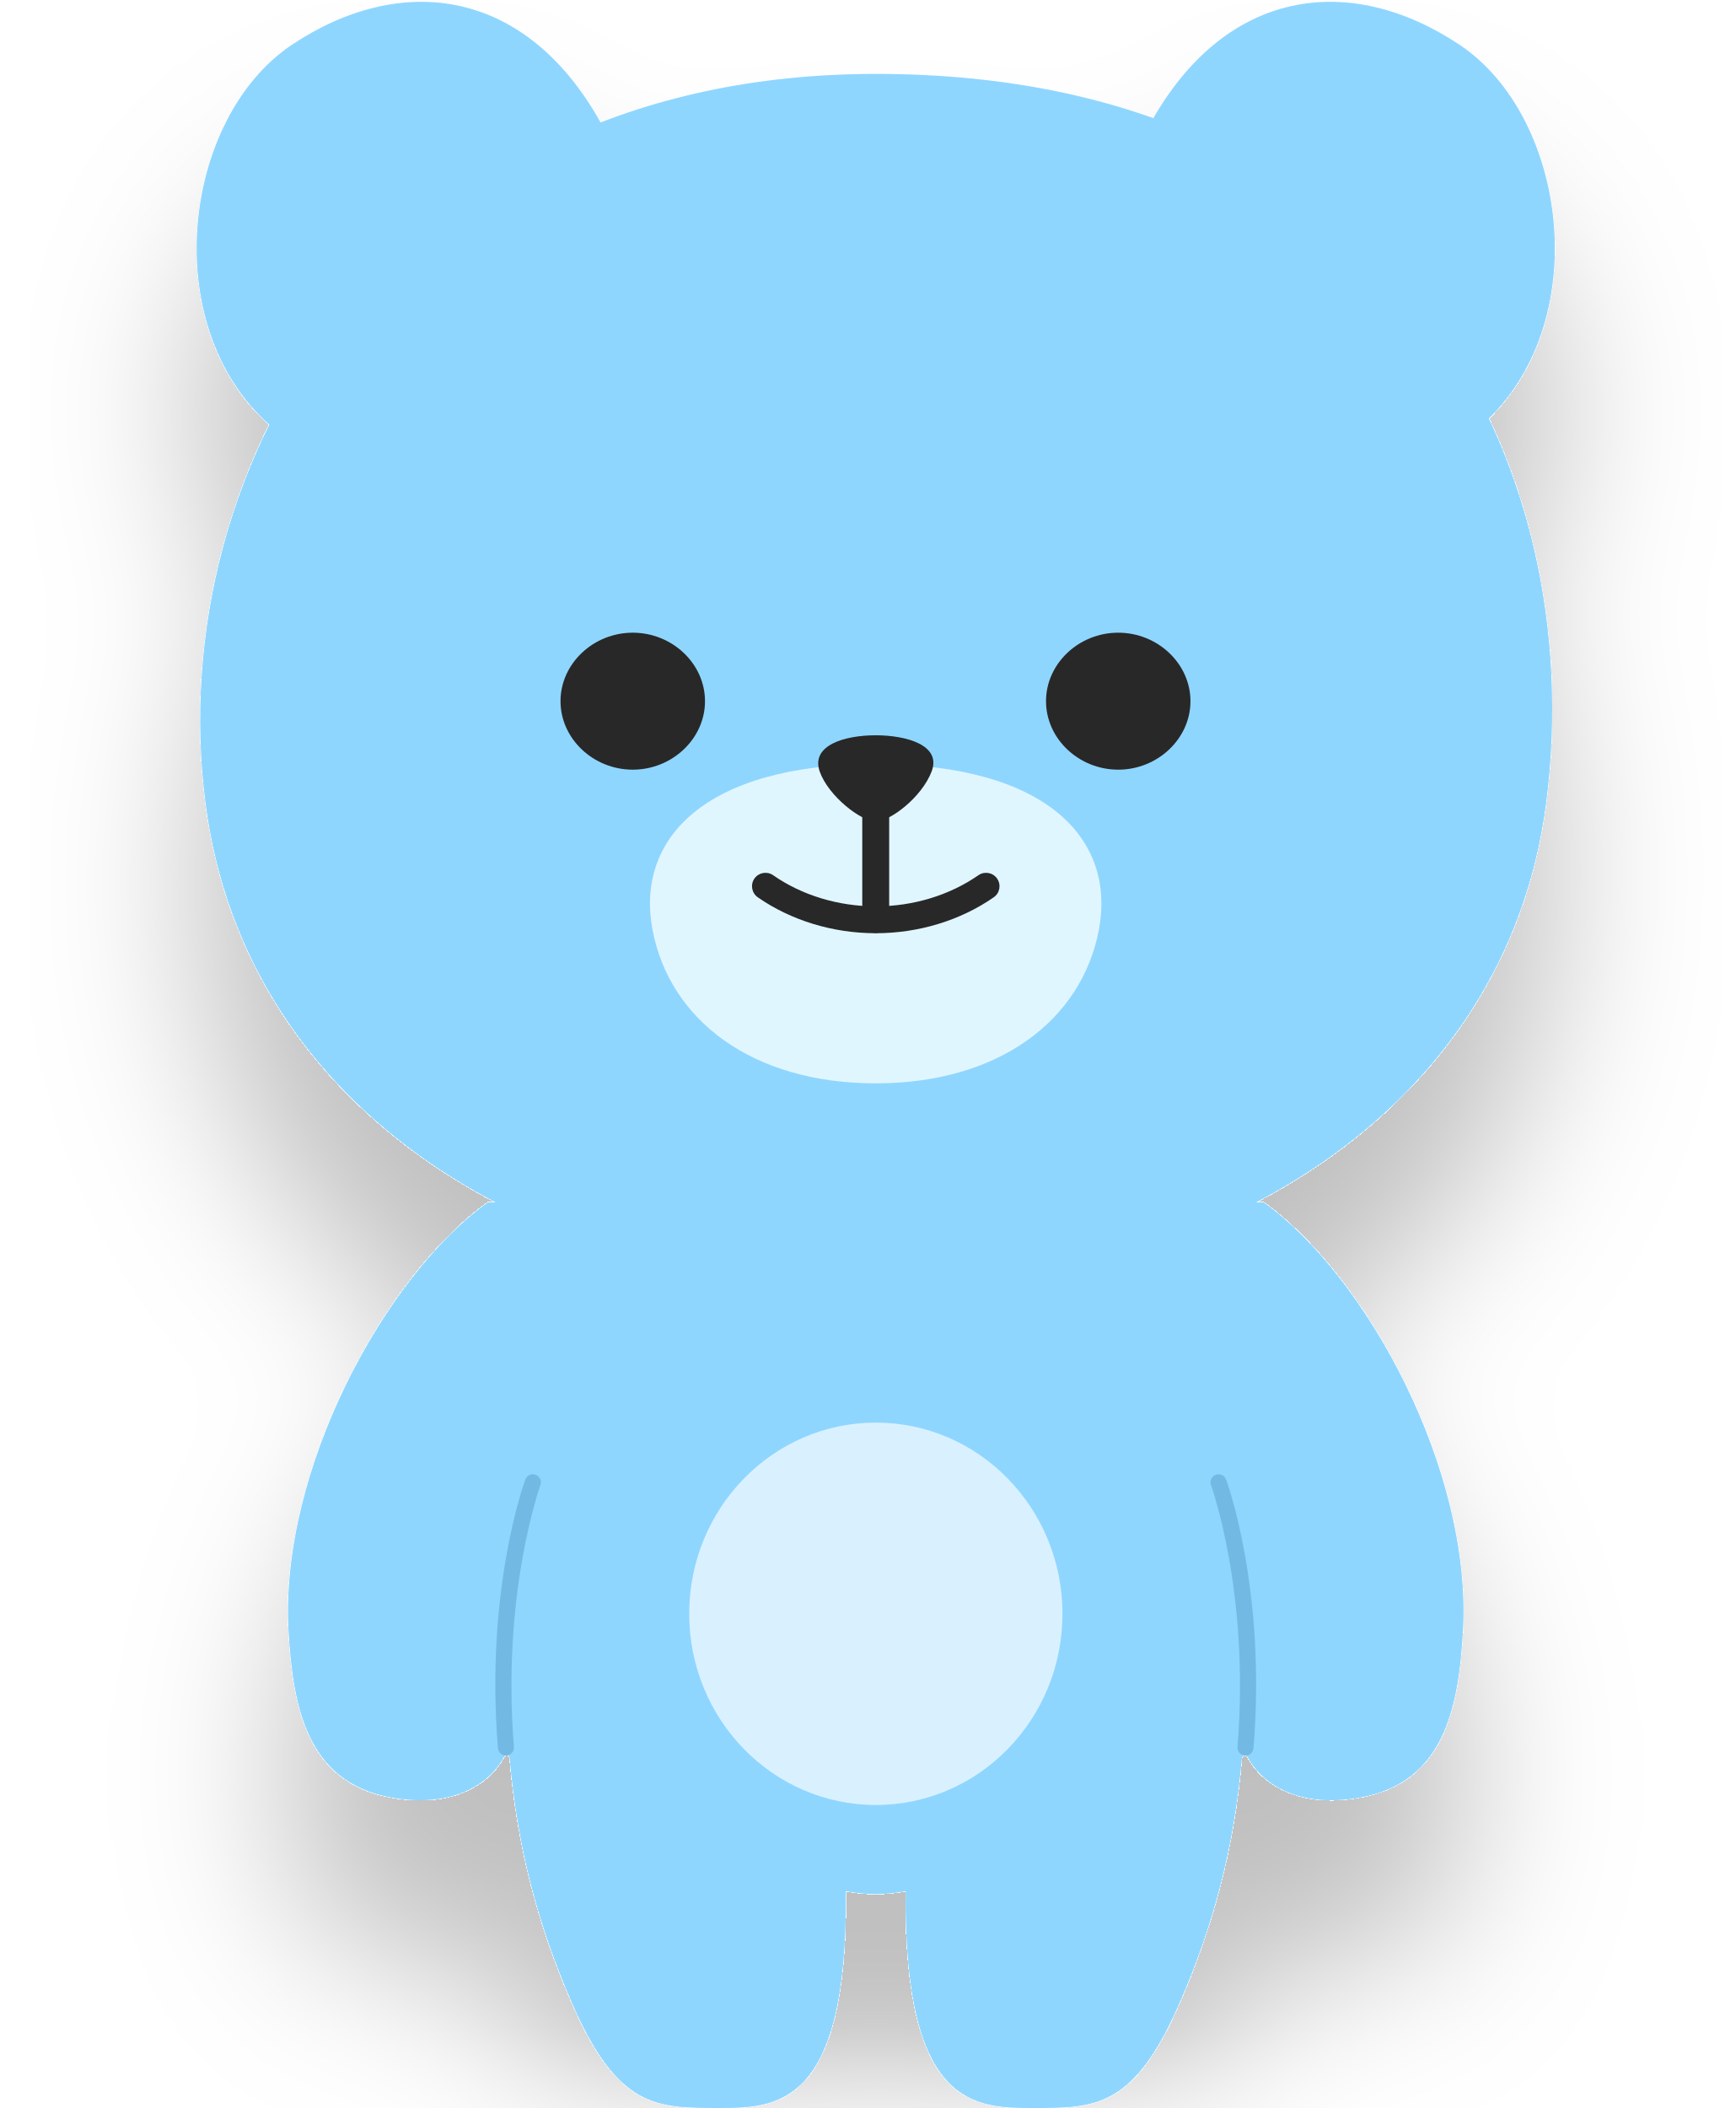
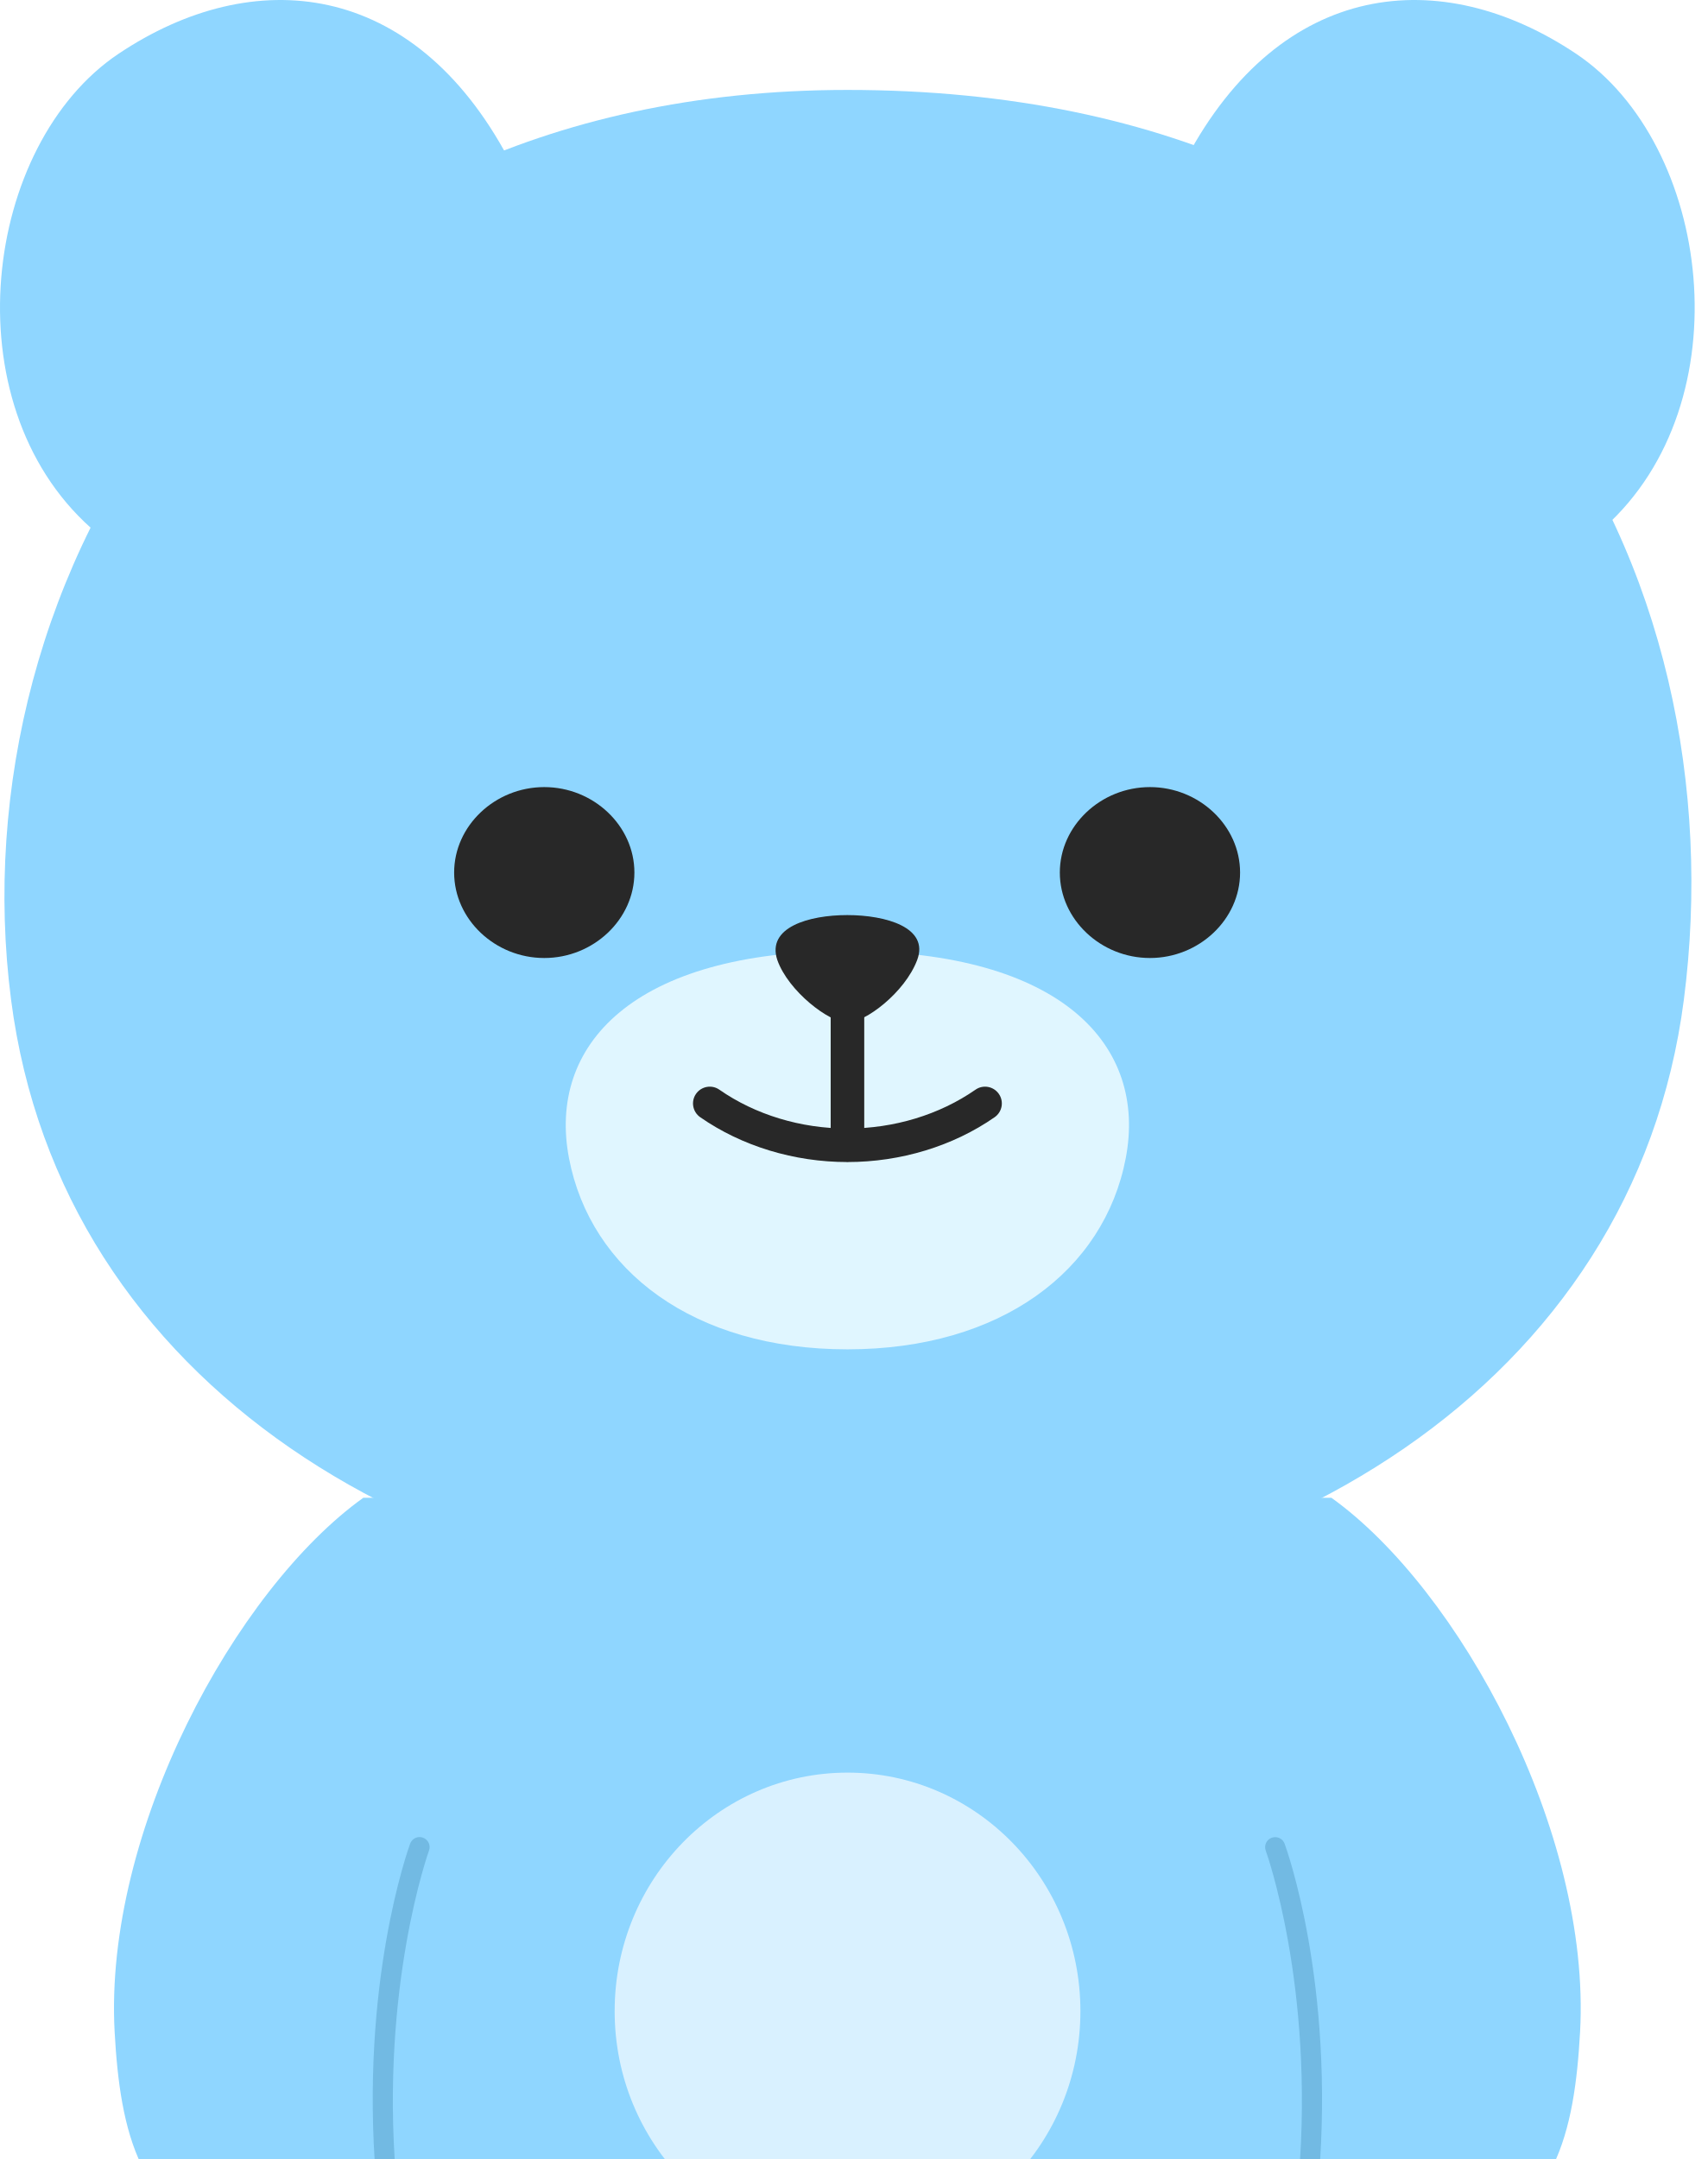
- <svg xmlns="http://www.w3.org/2000/svg" width="42" height="51" viewBox="0 0 42 51" fill="none">
-   <g filter="url(#filter0_d_1809_13696)">
-     <path d="M30.578 29.088H11.803C9.32 30.868 6.767 35.568 6.981 39.45C7.087 41.348 7.454 43.118 9.455 43.487C11.031 43.775 11.89 43.091 12.199 42.505C12.23 42.443 12.323 42.464 12.33 42.532C12.525 44.761 13.039 46.605 13.815 48.406C14.933 51 15.868 50.998 17.367 51C18.782 51 20.51 51 20.467 45.756C20.739 45.802 20.931 45.825 21.19 45.825C21.449 45.825 21.64 45.802 21.912 45.756C21.869 51 23.597 51.001 25.012 51C26.511 51 27.447 51 28.564 48.406C29.341 46.605 29.854 44.761 30.049 42.532C30.056 42.464 30.148 42.443 30.181 42.505C30.489 43.091 31.348 43.777 32.924 43.487C34.925 43.12 35.292 41.348 35.398 39.45C35.614 35.568 33.059 30.868 30.576 29.088H30.578Z" fill="#8FD6FF" />
-     <path d="M21.192 43.669C23.685 43.669 25.707 41.598 25.707 39.043C25.707 36.489 23.685 34.418 21.192 34.418C18.698 34.418 16.676 36.489 16.676 39.043C16.676 41.598 18.698 43.669 21.192 43.669Z" fill="#D9F1FF" />
-     <path d="M12.242 42.473C12.141 42.473 12.056 42.397 12.048 42.294C11.737 38.501 12.671 35.904 12.71 35.795C12.748 35.694 12.86 35.642 12.96 35.679C13.061 35.717 13.114 35.829 13.076 35.929C13.067 35.955 12.132 38.559 12.435 42.261C12.445 42.369 12.364 42.463 12.257 42.472C12.252 42.472 12.247 42.472 12.242 42.472V42.473Z" fill="#72BAE3" />
-     <path d="M30.136 42.473C30.136 42.473 30.125 42.473 30.12 42.473C30.012 42.464 29.933 42.37 29.942 42.263C30.246 38.555 29.311 35.956 29.301 35.931C29.264 35.829 29.316 35.717 29.417 35.681C29.519 35.644 29.631 35.695 29.667 35.797C29.707 35.904 30.64 38.502 30.329 42.295C30.322 42.397 30.236 42.475 30.136 42.475V42.473Z" fill="#72BAE3" />
-     <path d="M21.191 1.788C33.894 1.788 38.464 11.281 37.41 19.43C36.443 26.906 29.344 31.211 21.191 31.211C13.038 31.211 5.939 26.907 4.972 19.43C3.918 11.281 9.35 1.788 21.191 1.788Z" fill="#8FD6FF" />
-     <path d="M6.521 10.282C3.79 7.845 4.436 2.842 7.057 1.087C9.68 -0.669 12.774 -0.345 14.62 3.123" fill="#8FD6FF" />
-     <path d="M35.858 10.282C38.588 7.845 37.942 2.842 35.321 1.087C32.698 -0.669 29.604 -0.345 27.758 3.123" fill="#8FD6FF" />
-     <path d="M21.188 26.21C24.17 26.21 26.168 24.682 26.586 22.504C27.003 20.325 25.362 18.486 21.188 18.486C17.013 18.486 15.372 20.325 15.79 22.504C16.207 24.683 18.205 26.21 21.188 26.21Z" fill="#E0F6FF" />
-     <path d="M21.187 17.789C21.931 17.789 22.781 18.027 22.543 18.66C22.303 19.294 21.533 19.874 21.187 19.874C20.841 19.874 20.044 19.267 19.831 18.66C19.619 18.027 20.442 17.789 21.187 17.789Z" fill="#282828" />
-     <path d="M15.31 18.621C16.264 18.621 17.058 17.872 17.058 16.964C17.058 16.056 16.264 15.307 15.31 15.307C14.356 15.307 13.562 16.056 13.562 16.964C13.562 17.872 14.356 18.621 15.31 18.621Z" fill="#282828" />
-     <path d="M27.056 18.621C28.01 18.621 28.804 17.872 28.804 16.964C28.804 16.056 28.01 15.307 27.056 15.307C26.102 15.307 25.309 16.056 25.309 16.964C25.309 17.872 26.102 18.621 27.056 18.621Z" fill="#282828" />
-     <path d="M21.189 22.57C21.009 22.57 20.863 22.425 20.863 22.245V19.744C20.863 19.564 21.009 19.419 21.189 19.419C21.368 19.419 21.514 19.564 21.514 19.744V22.245C21.514 22.425 21.368 22.57 21.189 22.57Z" fill="#282828" />
-     <path d="M21.19 22.578C20.154 22.578 19.14 22.269 18.334 21.708C18.187 21.605 18.151 21.402 18.254 21.255C18.357 21.108 18.56 21.072 18.707 21.175C19.403 21.66 20.285 21.928 21.19 21.928C22.094 21.928 22.975 21.66 23.673 21.175C23.82 21.072 24.023 21.108 24.125 21.255C24.228 21.402 24.192 21.605 24.045 21.708C23.239 22.269 22.226 22.578 21.19 22.578Z" fill="#282828" />
-   </g>
-   <defs>
-     <filter id="filter0_d_1809_13696" x="0.758" y="0.045" width="40.863" height="58.955" filterUnits="userSpaceOnUse" color-interpolation-filters="sRGB">
-       <feFlood flood-opacity="0" result="BackgroundImageFix" />
-       <feColorMatrix in="SourceAlpha" type="matrix" values="0 0 0 0 0 0 0 0 0 0 0 0 0 0 0 0 0 0 127 0" result="hardAlpha" />
-       <feOffset dy="4" />
-       <feGaussianBlur stdDeviation="2" />
-       <feComposite in2="hardAlpha" operator="out" />
-       <feColorMatrix type="matrix" values="0 0 0 0 0 0 0 0 0 0 0 0 0 0 0 0 0 0 0.25 0" />
-       <feBlend mode="normal" in2="BackgroundImageFix" result="effect1_dropShadow_1809_13696" />
-       <feBlend mode="normal" in="SourceGraphic" in2="effect1_dropShadow_1809_13696" result="shape" />
-     </filter>
-   </defs>
+ <svg xmlns="http://www.w3.org/2000/svg" width="87" height="110" viewBox="0 0 87 110" fill="none">
+   <path d="M67.847 76.311H18.512C11.987 80.987 5.278 93.335 5.842 103.537C6.119 108.523 7.083 113.175 12.343 114.142C16.484 114.9 18.741 113.103 19.551 111.561C19.633 111.401 19.88 111.455 19.897 111.633C20.41 117.491 21.76 122.334 23.798 127.067C26.736 133.882 29.195 133.879 33.134 133.882C36.851 133.882 41.392 133.882 41.279 120.106C41.994 120.225 42.497 120.287 43.177 120.287C43.858 120.287 44.361 120.225 45.075 120.106C44.962 133.882 49.504 133.886 53.221 133.882C57.16 133.882 59.619 133.882 62.556 127.067C64.598 122.334 65.945 117.491 66.458 111.633C66.475 111.455 66.718 111.401 66.804 111.561C67.614 113.103 69.871 114.904 74.012 114.142C79.272 113.178 80.236 108.523 80.513 103.537C81.081 93.335 74.368 80.987 67.843 76.311H67.847Z" fill="#8FD6FF" />
+   <path d="M43.186 114.62C49.74 114.62 55.053 109.179 55.053 102.467C55.053 95.755 49.74 90.314 43.186 90.314C36.633 90.314 31.32 95.755 31.32 102.467C31.32 109.179 36.633 114.62 43.186 114.62Z" fill="#D9F1FF" />
+   <path d="M19.668 111.479C19.405 111.479 19.179 111.278 19.159 111.008C18.341 101.042 20.797 94.22 20.899 93.933C20.998 93.667 21.292 93.53 21.556 93.629C21.822 93.728 21.959 94.022 21.86 94.285C21.836 94.353 19.381 101.196 20.177 110.922C20.201 111.206 19.989 111.452 19.709 111.476C19.695 111.476 19.682 111.476 19.668 111.476V111.479Z" fill="#72BAE3" />
+   <path d="M66.689 111.48C66.689 111.48 66.662 111.48 66.648 111.48C66.364 111.456 66.156 111.21 66.18 110.926C66.98 101.186 64.521 94.357 64.497 94.289C64.398 94.022 64.535 93.728 64.802 93.632C65.068 93.537 65.362 93.67 65.458 93.937C65.564 94.22 68.016 101.045 67.199 111.011C67.178 111.278 66.953 111.483 66.689 111.483V111.48Z" fill="#72BAE3" />
+   <path d="M43.183 4.582C76.562 4.582 88.572 29.524 85.802 50.935C83.261 70.577 64.607 81.889 43.183 81.889C21.759 81.889 3.105 70.58 0.564 50.935C-2.206 29.524 12.068 4.582 43.183 4.582Z" fill="#8FD6FF" />
+   <path d="M4.632 26.899C-2.542 20.494 -0.846 7.35 6.041 2.739C12.935 -1.874 21.064 -1.023 25.916 8.088" fill="#8FD6FF" />
+   <path d="M81.721 26.899C88.896 20.494 87.2 7.35 80.312 2.739C73.418 -1.874 65.29 -1.023 60.438 8.088" fill="#8FD6FF" />
+   <path d="M43.178 68.748C51.016 68.748 56.266 64.733 57.363 59.011C58.461 53.287 54.149 48.454 43.178 48.454C32.208 48.454 27.896 53.287 28.994 59.011C30.092 64.736 35.341 68.748 43.178 68.748Z" fill="#E0F6FF" />
+   <path d="M43.172 46.623C45.128 46.623 47.361 47.248 46.735 48.912C46.106 50.577 44.081 52.101 43.172 52.101C42.262 52.101 40.169 50.505 39.609 48.912C39.051 47.248 41.216 46.623 43.172 46.623Z" fill="#282828" />
+   <path d="M27.733 48.81C30.24 48.81 32.326 46.841 32.326 44.456C32.326 42.07 30.24 40.102 27.733 40.102C25.227 40.102 23.141 42.07 23.141 44.456C23.141 46.841 25.227 48.81 27.733 48.81Z" fill="#282828" />
+   <path d="M58.596 48.81C61.103 48.81 63.189 46.841 63.189 44.456C63.189 42.07 61.103 40.102 58.596 40.102C56.09 40.102 54.004 42.07 54.004 44.456C54.004 46.841 56.09 48.81 58.596 48.81Z" fill="#282828" />
+   <path d="M43.183 59.186C42.711 59.186 42.328 58.803 42.328 58.331V51.759C42.328 51.288 42.711 50.905 43.183 50.905C43.655 50.905 44.038 51.288 44.038 51.759V58.331C44.038 58.803 43.655 59.186 43.183 59.186Z" fill="#282828" />
+   <path d="M43.181 59.206C40.459 59.206 37.795 58.393 35.678 56.92C35.292 56.65 35.196 56.117 35.466 55.731C35.736 55.344 36.27 55.249 36.656 55.519C38.486 56.794 40.804 57.498 43.181 57.498C45.557 57.498 47.873 56.794 49.706 55.519C50.092 55.249 50.625 55.344 50.895 55.731C51.166 56.117 51.07 56.65 50.684 56.92C48.567 58.393 45.903 59.206 43.181 59.206Z" fill="#282828" />
</svg>
